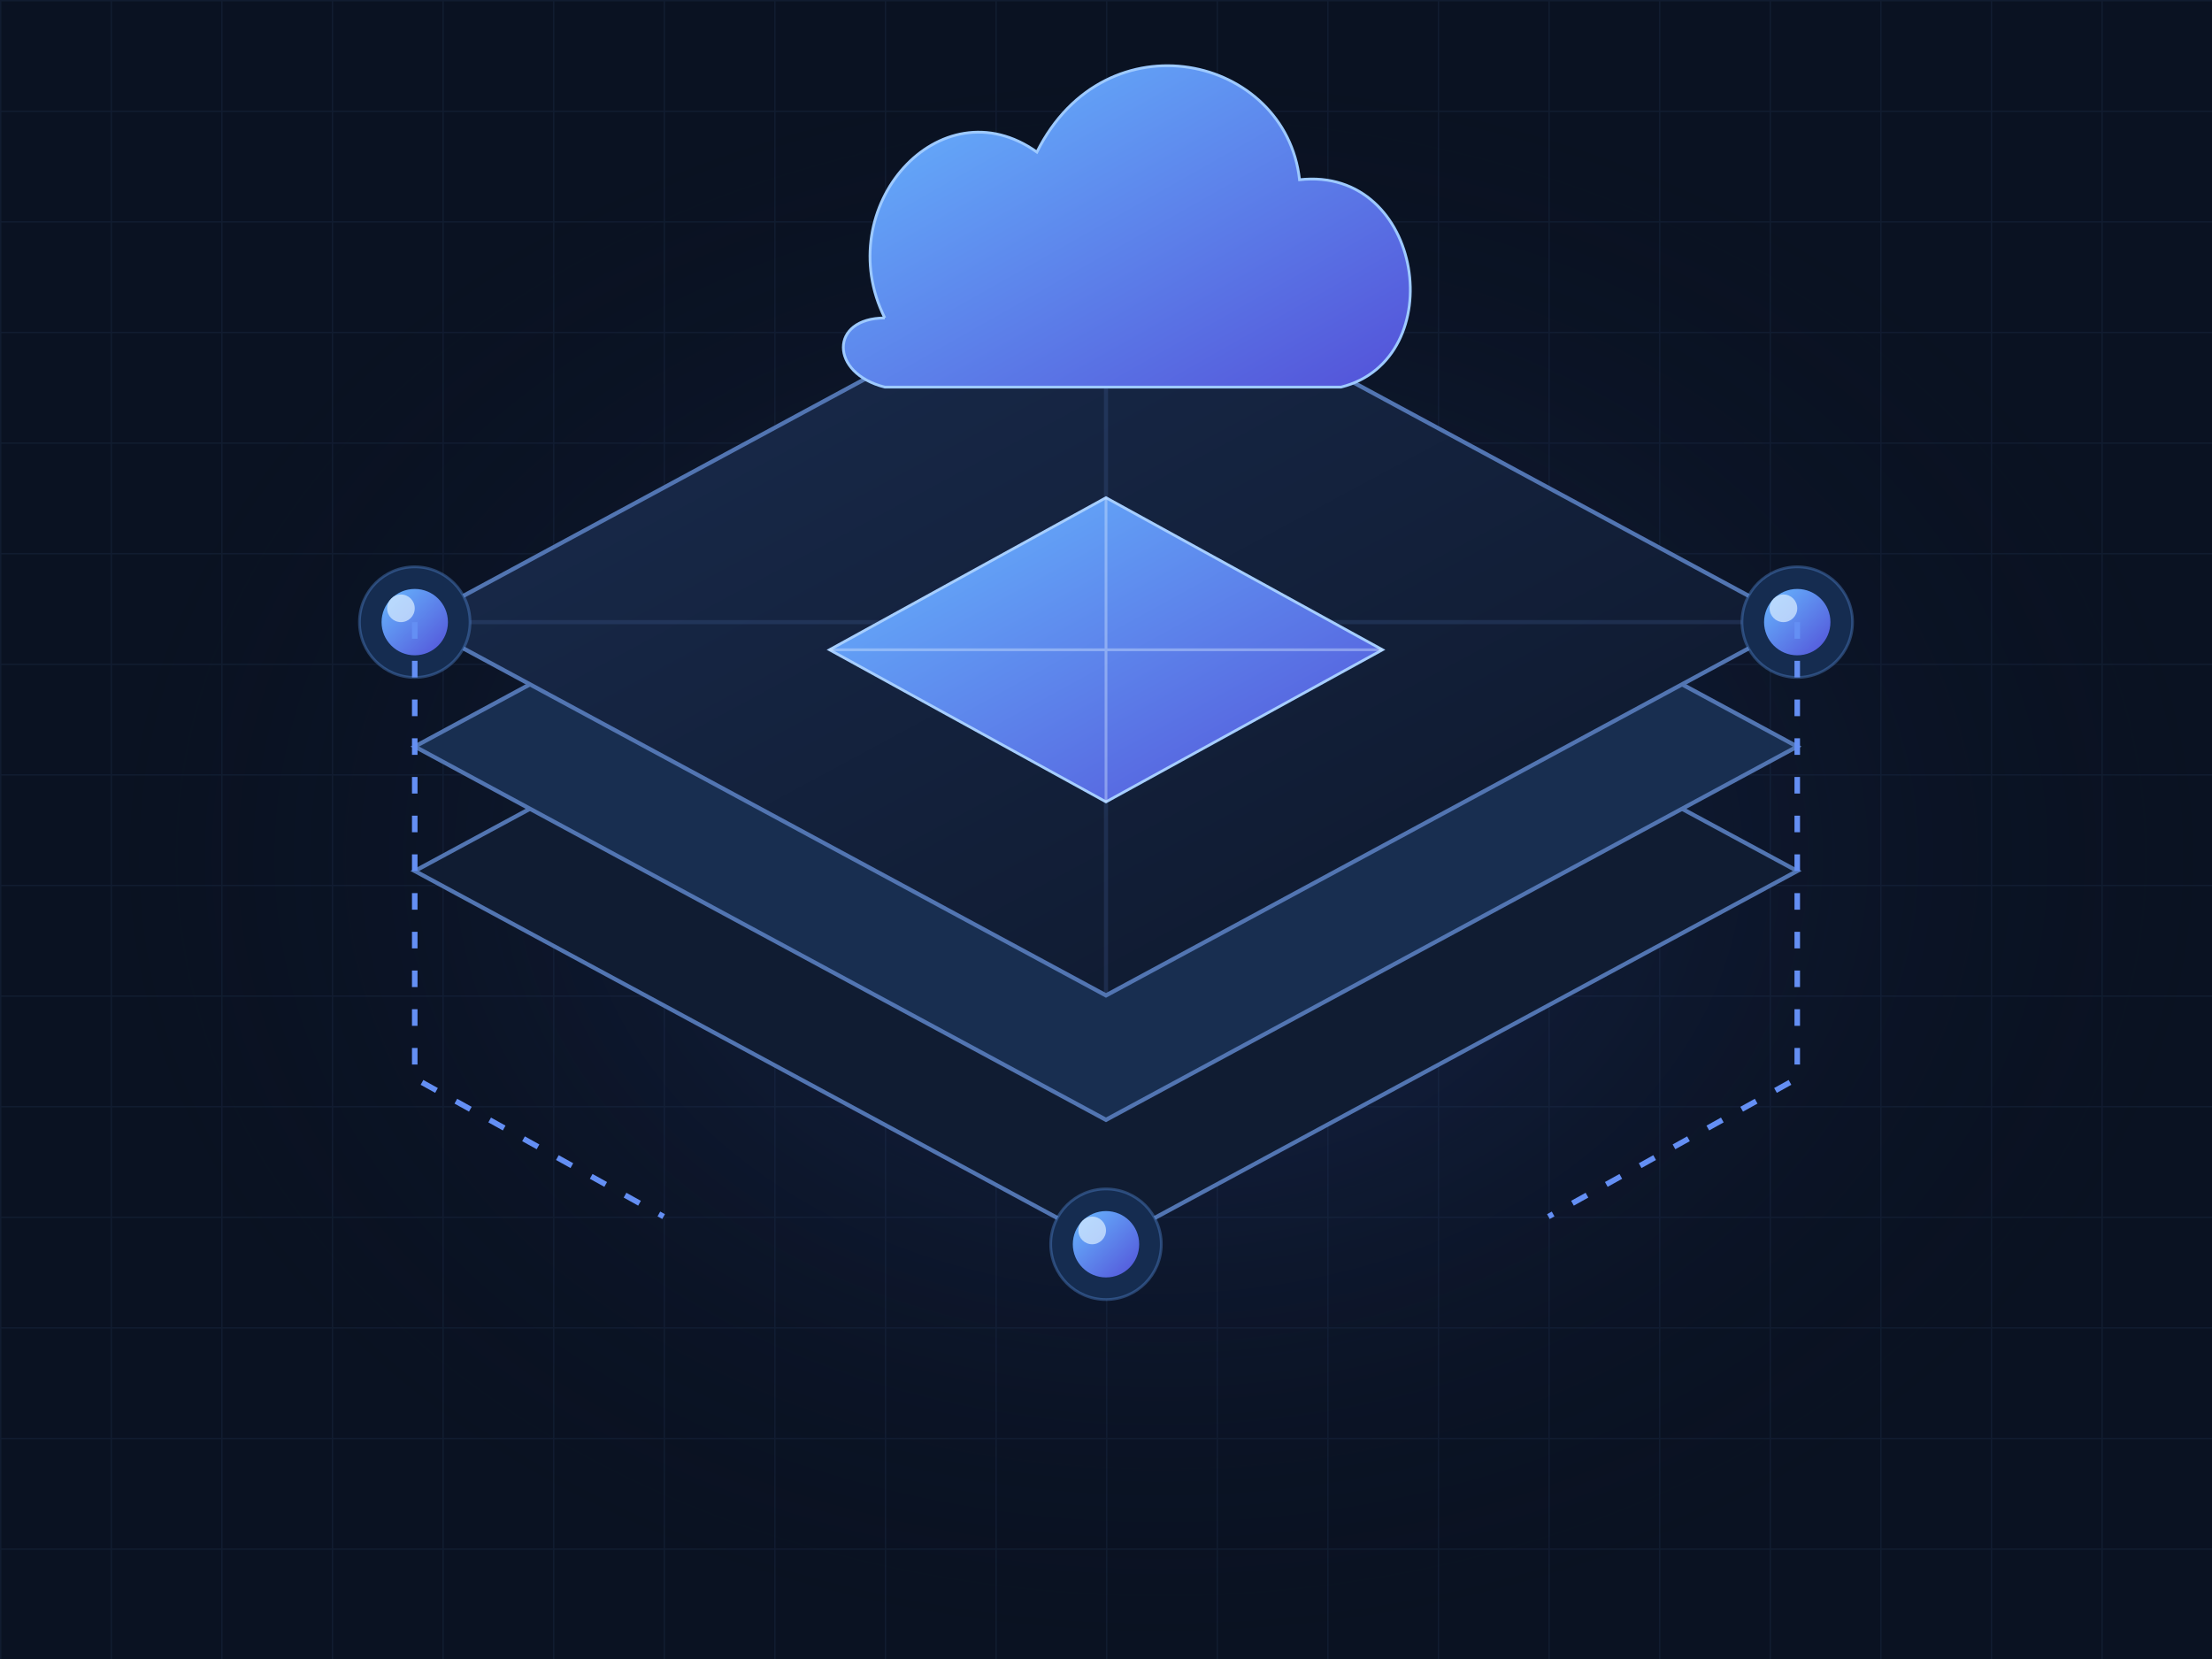
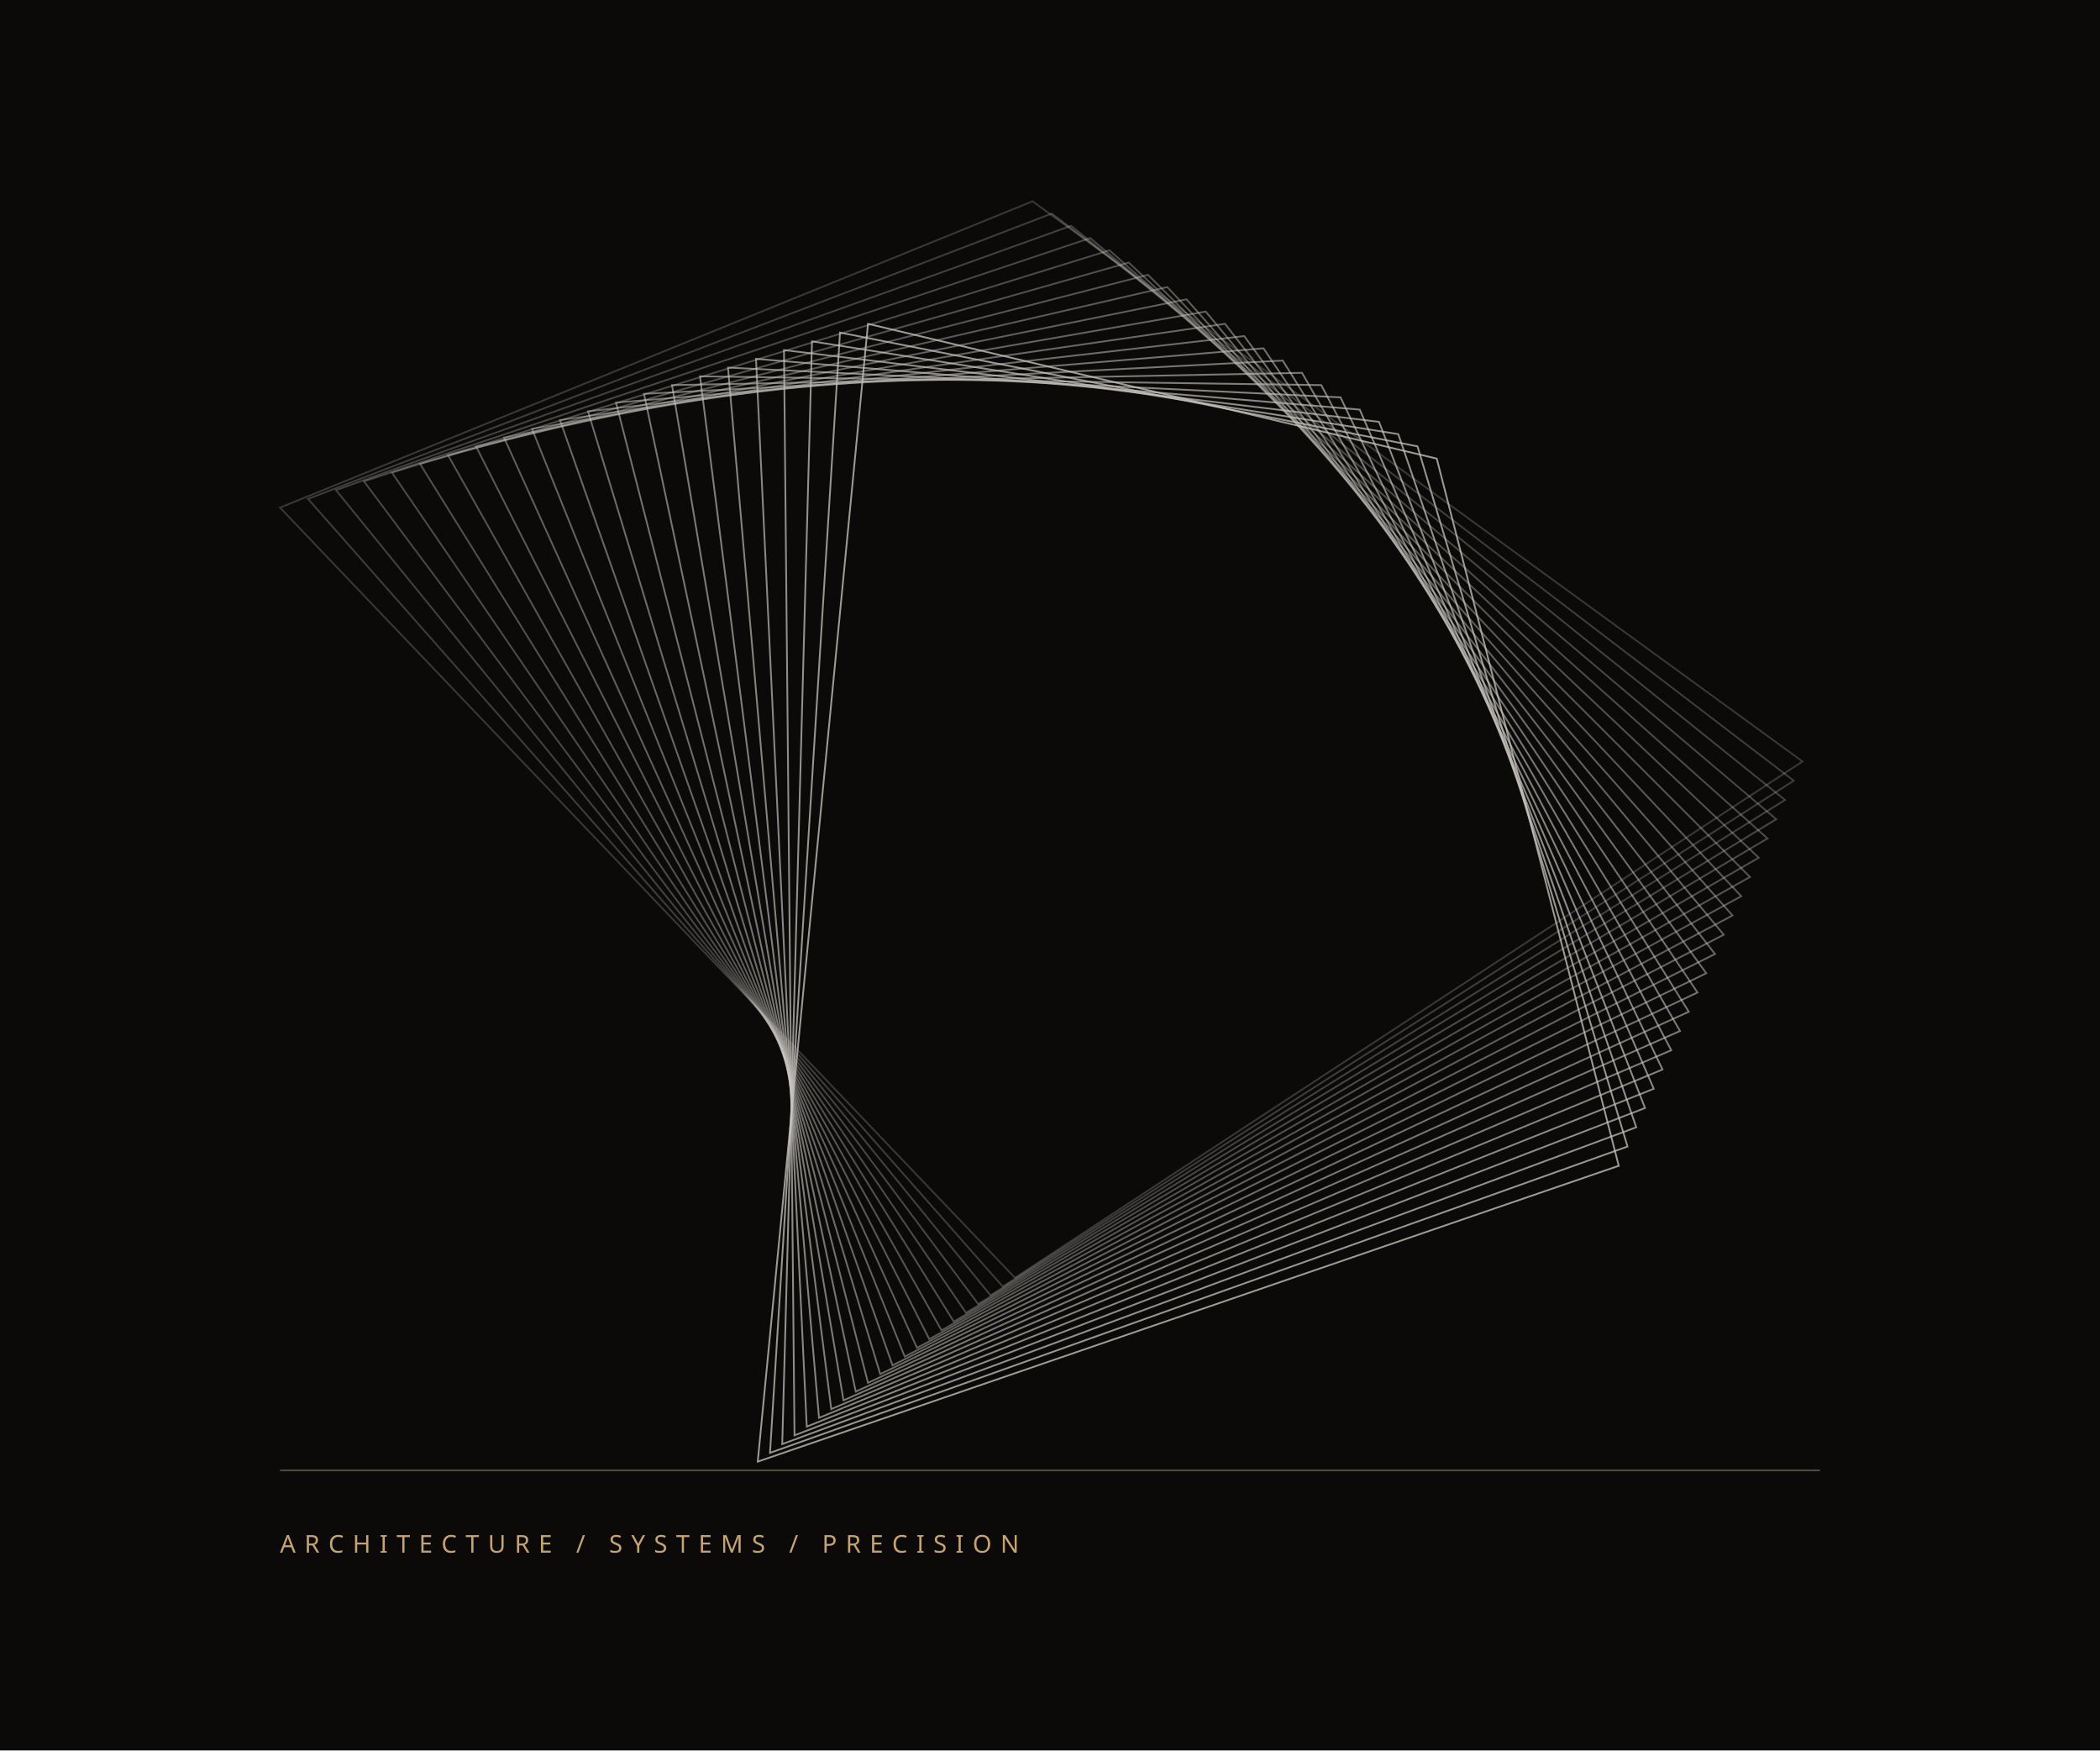
- <svg xmlns="http://www.w3.org/2000/svg" width="800" height="600" viewBox="0 0 800 600" role="img">
+ <svg xmlns="http://www.w3.org/2000/svg" width="1200" height="1000" viewBox="0 0 1200 1000">
  <defs>
-     <linearGradient id="blue" x2="1" y2="1">
-       <stop stop-color="#67b9ff" />
-       <stop offset="1" stop-color="#5351d8" />
+     <linearGradient id="metal" x1="0" y1="0" x2="1" y2="1">
+       <stop stop-color="#171512" />
+       <stop offset=".18" stop-color="#c7c4bf" />
+       <stop offset=".36" stop-color="#f5f2ec" />
+       <stop offset=".52" stop-color="#504a40" />
+       <stop offset=".72" stop-color="#c5a46d" />
+       <stop offset=".86" stop-color="#27231d" />
+       <stop offset="1" stop-color="#c7c4bf" />
    </linearGradient>
-     <linearGradient id="panel" x2="1" y2="1">
-       <stop stop-color="#1a2d50" />
-       <stop offset="1" stop-color="#0d1629" />
-     </linearGradient>
-     <radialGradient id="glow">
-       <stop stop-color="#3559b3" stop-opacity=".35" />
-       <stop offset="1" stop-color="#070b16" stop-opacity="0" />
-     </radialGradient>
-     <pattern id="grid" width="40" height="40" patternUnits="userSpaceOnUse">
-       <path d="M40 0H0V40" fill="none" stroke="#5378ad" stroke-opacity=".1" />
-     </pattern>
  </defs>
-   <rect width="800" height="600" fill="#0a1222" />
-   <rect width="800" height="600" fill="url(#grid)" />
-   <ellipse cx="420" cy="310" rx="390" ry="290" fill="url(#glow)" />
-   <g stroke="#5275b2" stroke-width="1.5">
-     <path d="M400 180 650 315 400 450 150 315Z" fill="#101c32" />
-     <path d="M400 135 650 270 400 405 150 270Z" fill="#182e50" />
-     <path d="M400 90 650 225 400 360 150 225Z" fill="url(#panel)" />
-     <path d="M400 90V360M150 225H650" opacity=".2" />
+   <rect width="1200" height="1000" fill="#0b0a09" />
+   <g fill="none" stroke="#c7c4bf" stroke-width="1">
+     <path d="M160 290L590 115L1030 435L580 730Z" opacity="0.25" />
+     <path d="M176 285L601 122L1025 446L573 735Z" opacity="0.275" />
+     <path d="M192 280L612 129L1020 457L566 740Z" opacity="0.3" />
+     <path d="M208 275L623 136L1015 468L559 745Z" opacity="0.325" />
+     <path d="M224 270L634 143L1010 479L552 750Z" opacity="0.35" />
+     <path d="M240 265L645 150L1005 490L545 755Z" opacity="0.375" />
+     <path d="M256 260L656 157L1000 501L538 760Z" opacity="0.4" />
+     <path d="M272 255L667 164L995 512L531 765Z" opacity="0.425" />
+     <path d="M288 250L678 171L990 523L524 770Z" opacity="0.45" />
+     <path d="M304 245L689 178L985 534L517 775Z" opacity="0.475" />
+     <path d="M320 240L700 185L980 545L510 780Z" opacity="0.5" />
+     <path d="M336 235L711 192L975 556L503 785Z" opacity="0.525" />
+     <path d="M352 230L722 199L970 567L496 790Z" opacity="0.55" />
+     <path d="M368 225L733 206L965 578L489 795Z" opacity="0.575" />
+     <path d="M384 220L744 213L960 589L482 800Z" opacity="0.6" />
+     <path d="M400 215L755 220L955 600L475 805Z" opacity="0.625" />
+     <path d="M416 210L766 227L950 611L468 810Z" opacity="0.65" />
+     <path d="M432 205L777 234L945 622L461 815Z" opacity="0.675" />
+     <path d="M448 200L788 241L940 633L454 820Z" opacity="0.7" />
+     <path d="M464 195L799 248L935 644L447 825Z" opacity="0.725" />
+     <path d="M480 190L810 255L930 655L440 830Z" opacity="0.75" />
+     <path d="M496 185L821 262L925 666L433 835Z" opacity="0.775" />
  </g>
-   <path d="M400 180 500 235 400 290 300 235Z" fill="url(#blue)" stroke="#a6ceff" />
-   <path d="M400 180V290M300 235H500" stroke="#d7e8ff" opacity=".4" />
-   <circle cx="150" cy="225" r="20" fill="#152c50" stroke="#5487d3" stroke-opacity=".4" />
-   <circle cx="150" cy="225" r="12" fill="url(#blue)" />
-   <circle cx="145" cy="220" r="5" fill="#dbeeff" opacity=".7" />
-   <circle cx="650" cy="225" r="20" fill="#152c50" stroke="#5487d3" stroke-opacity=".4" />
-   <circle cx="650" cy="225" r="12" fill="url(#blue)" />
-   <circle cx="645" cy="220" r="5" fill="#dbeeff" opacity=".7" />
-   <circle cx="400" cy="450" r="20" fill="#152c50" stroke="#5487d3" stroke-opacity=".4" />
-   <circle cx="400" cy="450" r="12" fill="url(#blue)" />
-   <circle cx="395" cy="445" r="5" fill="#dbeeff" opacity=".7" />
-   <path d="M150 225V390L240 440M650 225V390L560 440" stroke="#648ff4" stroke-width="2" fill="none" stroke-dasharray="6 8" />
-   <path d="M320 115c-20-40 20-85 55-60 25-50 90-35 95 10 45-5 55 65 15 75H320c-20-5-20-25 0-25" fill="url(#blue)" stroke="#9ecaff" />
+   <path d="M160 840H1040" stroke="#504a40" />
+   <text x="160" y="887" fill="#c5a46d" font-family="sans-serif" font-size="14" letter-spacing="5">ARCHITECTURE / SYSTEMS / PRECISION</text>
</svg>
